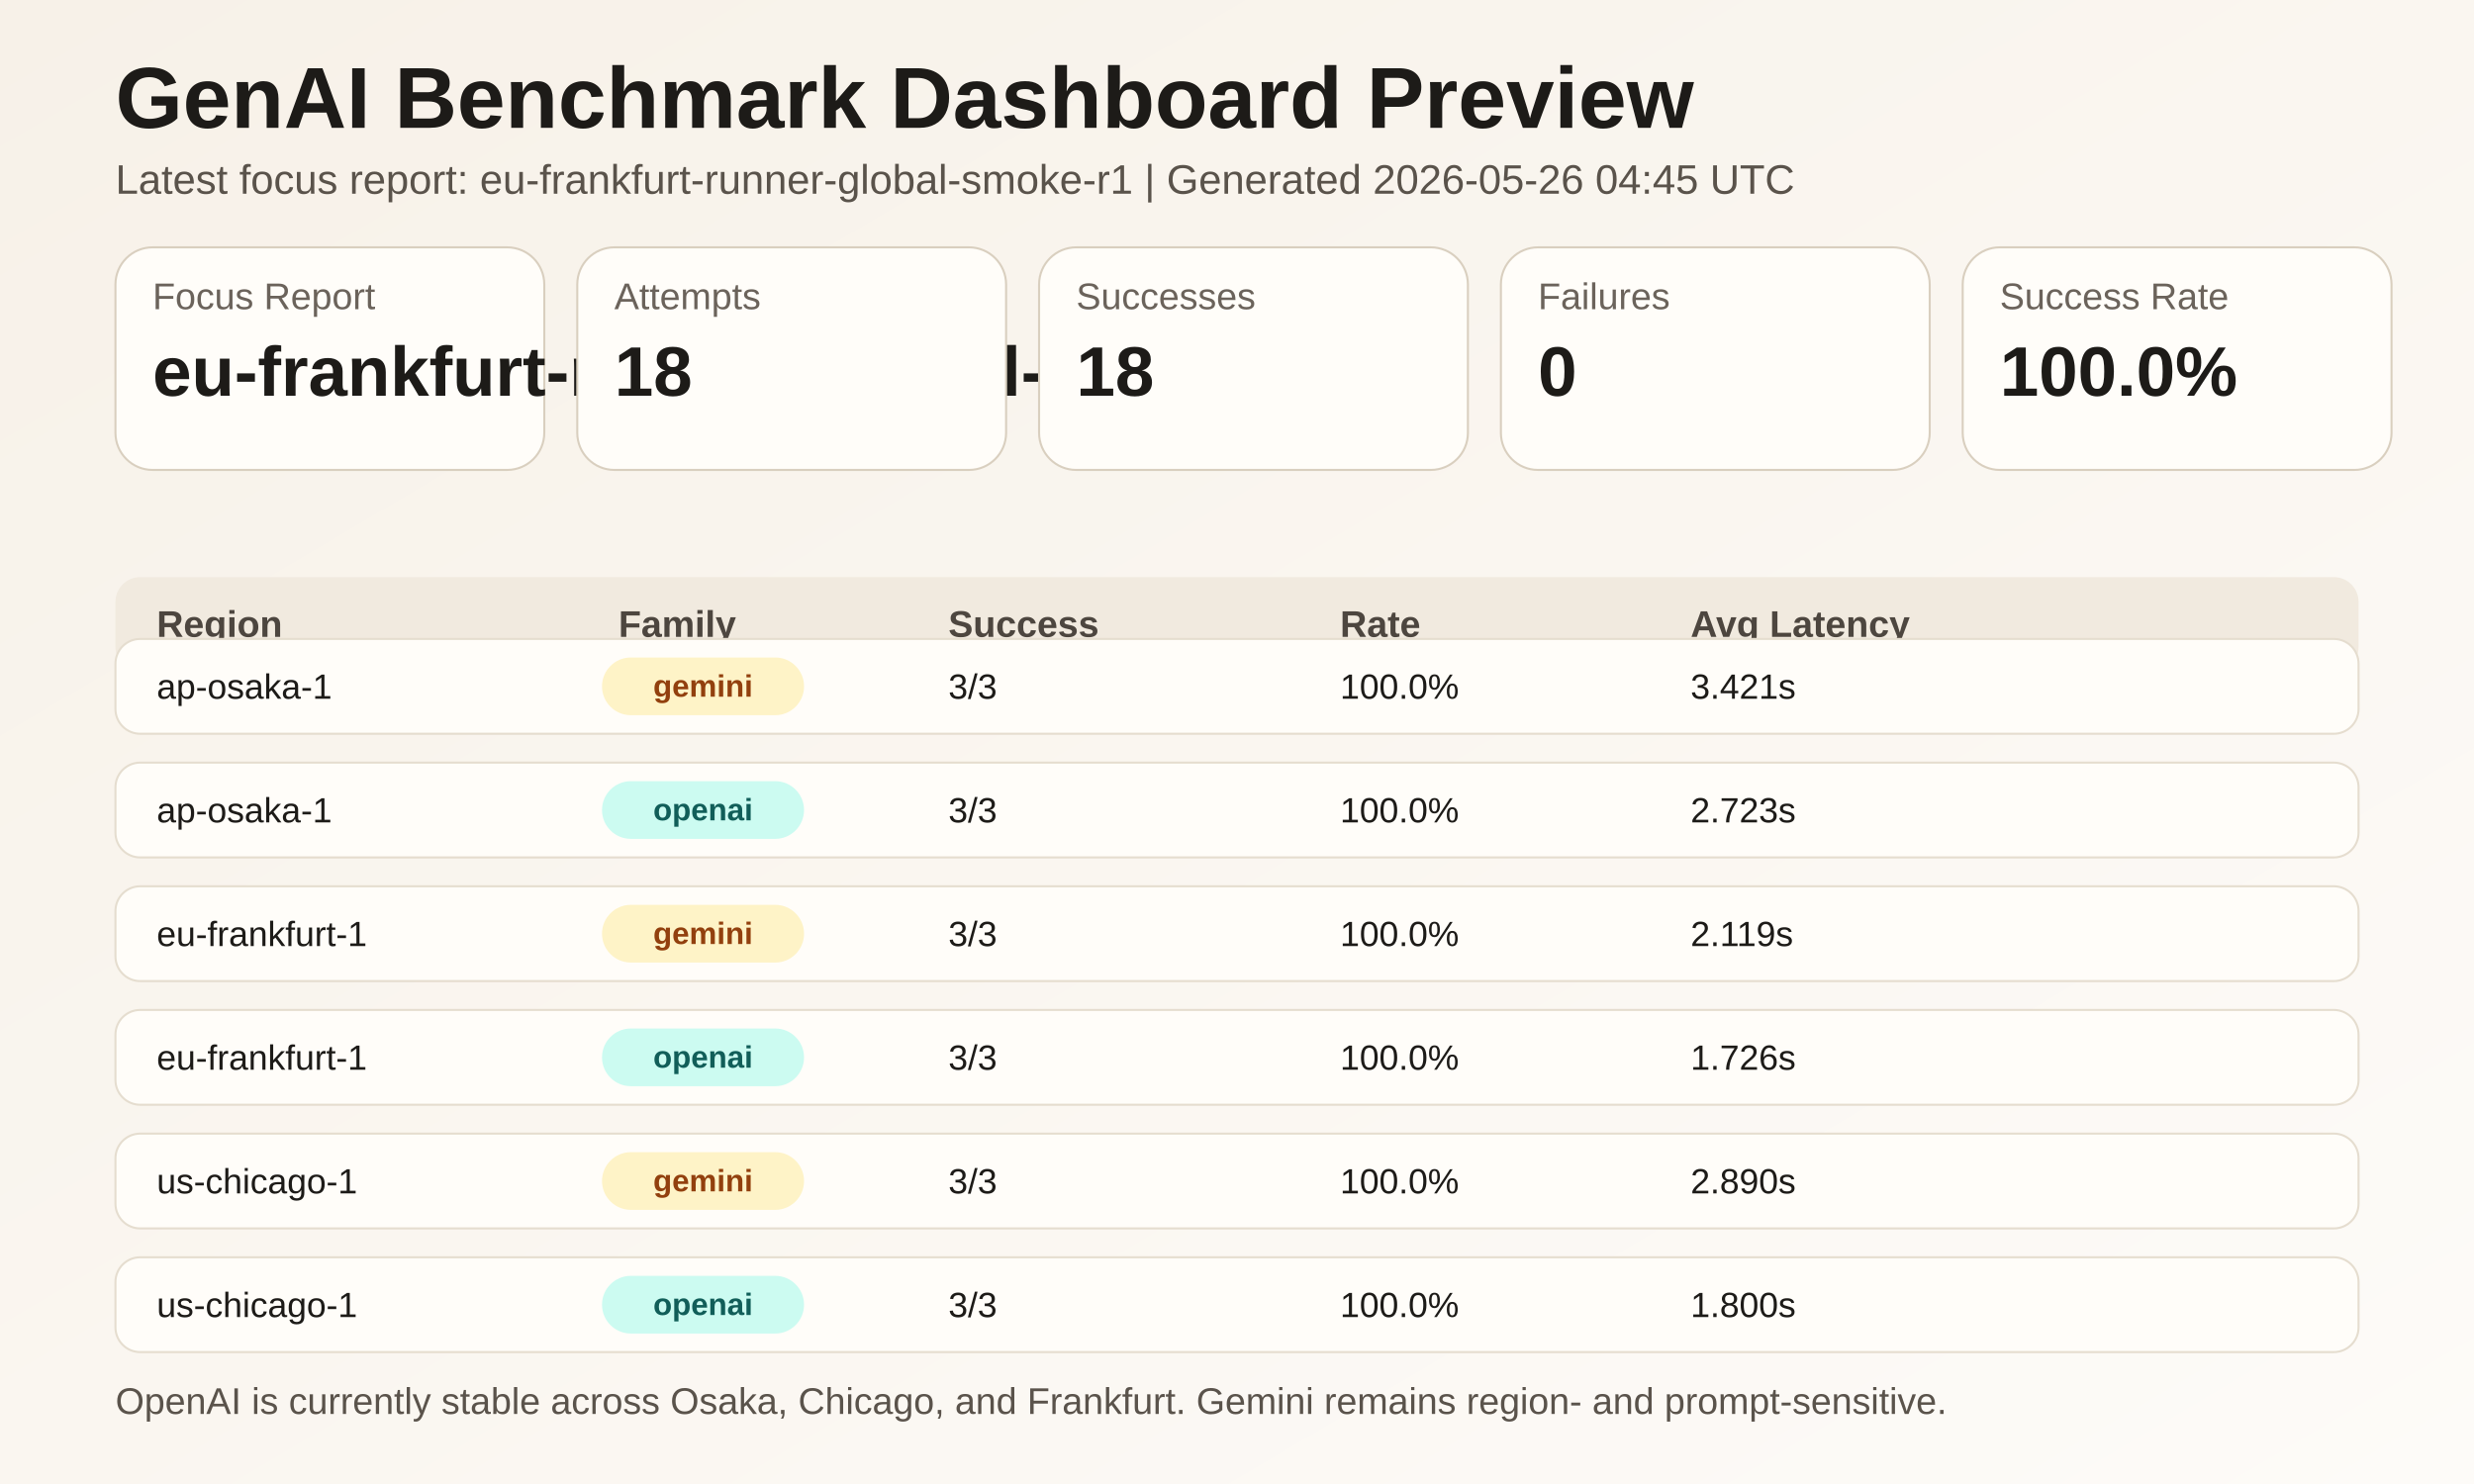
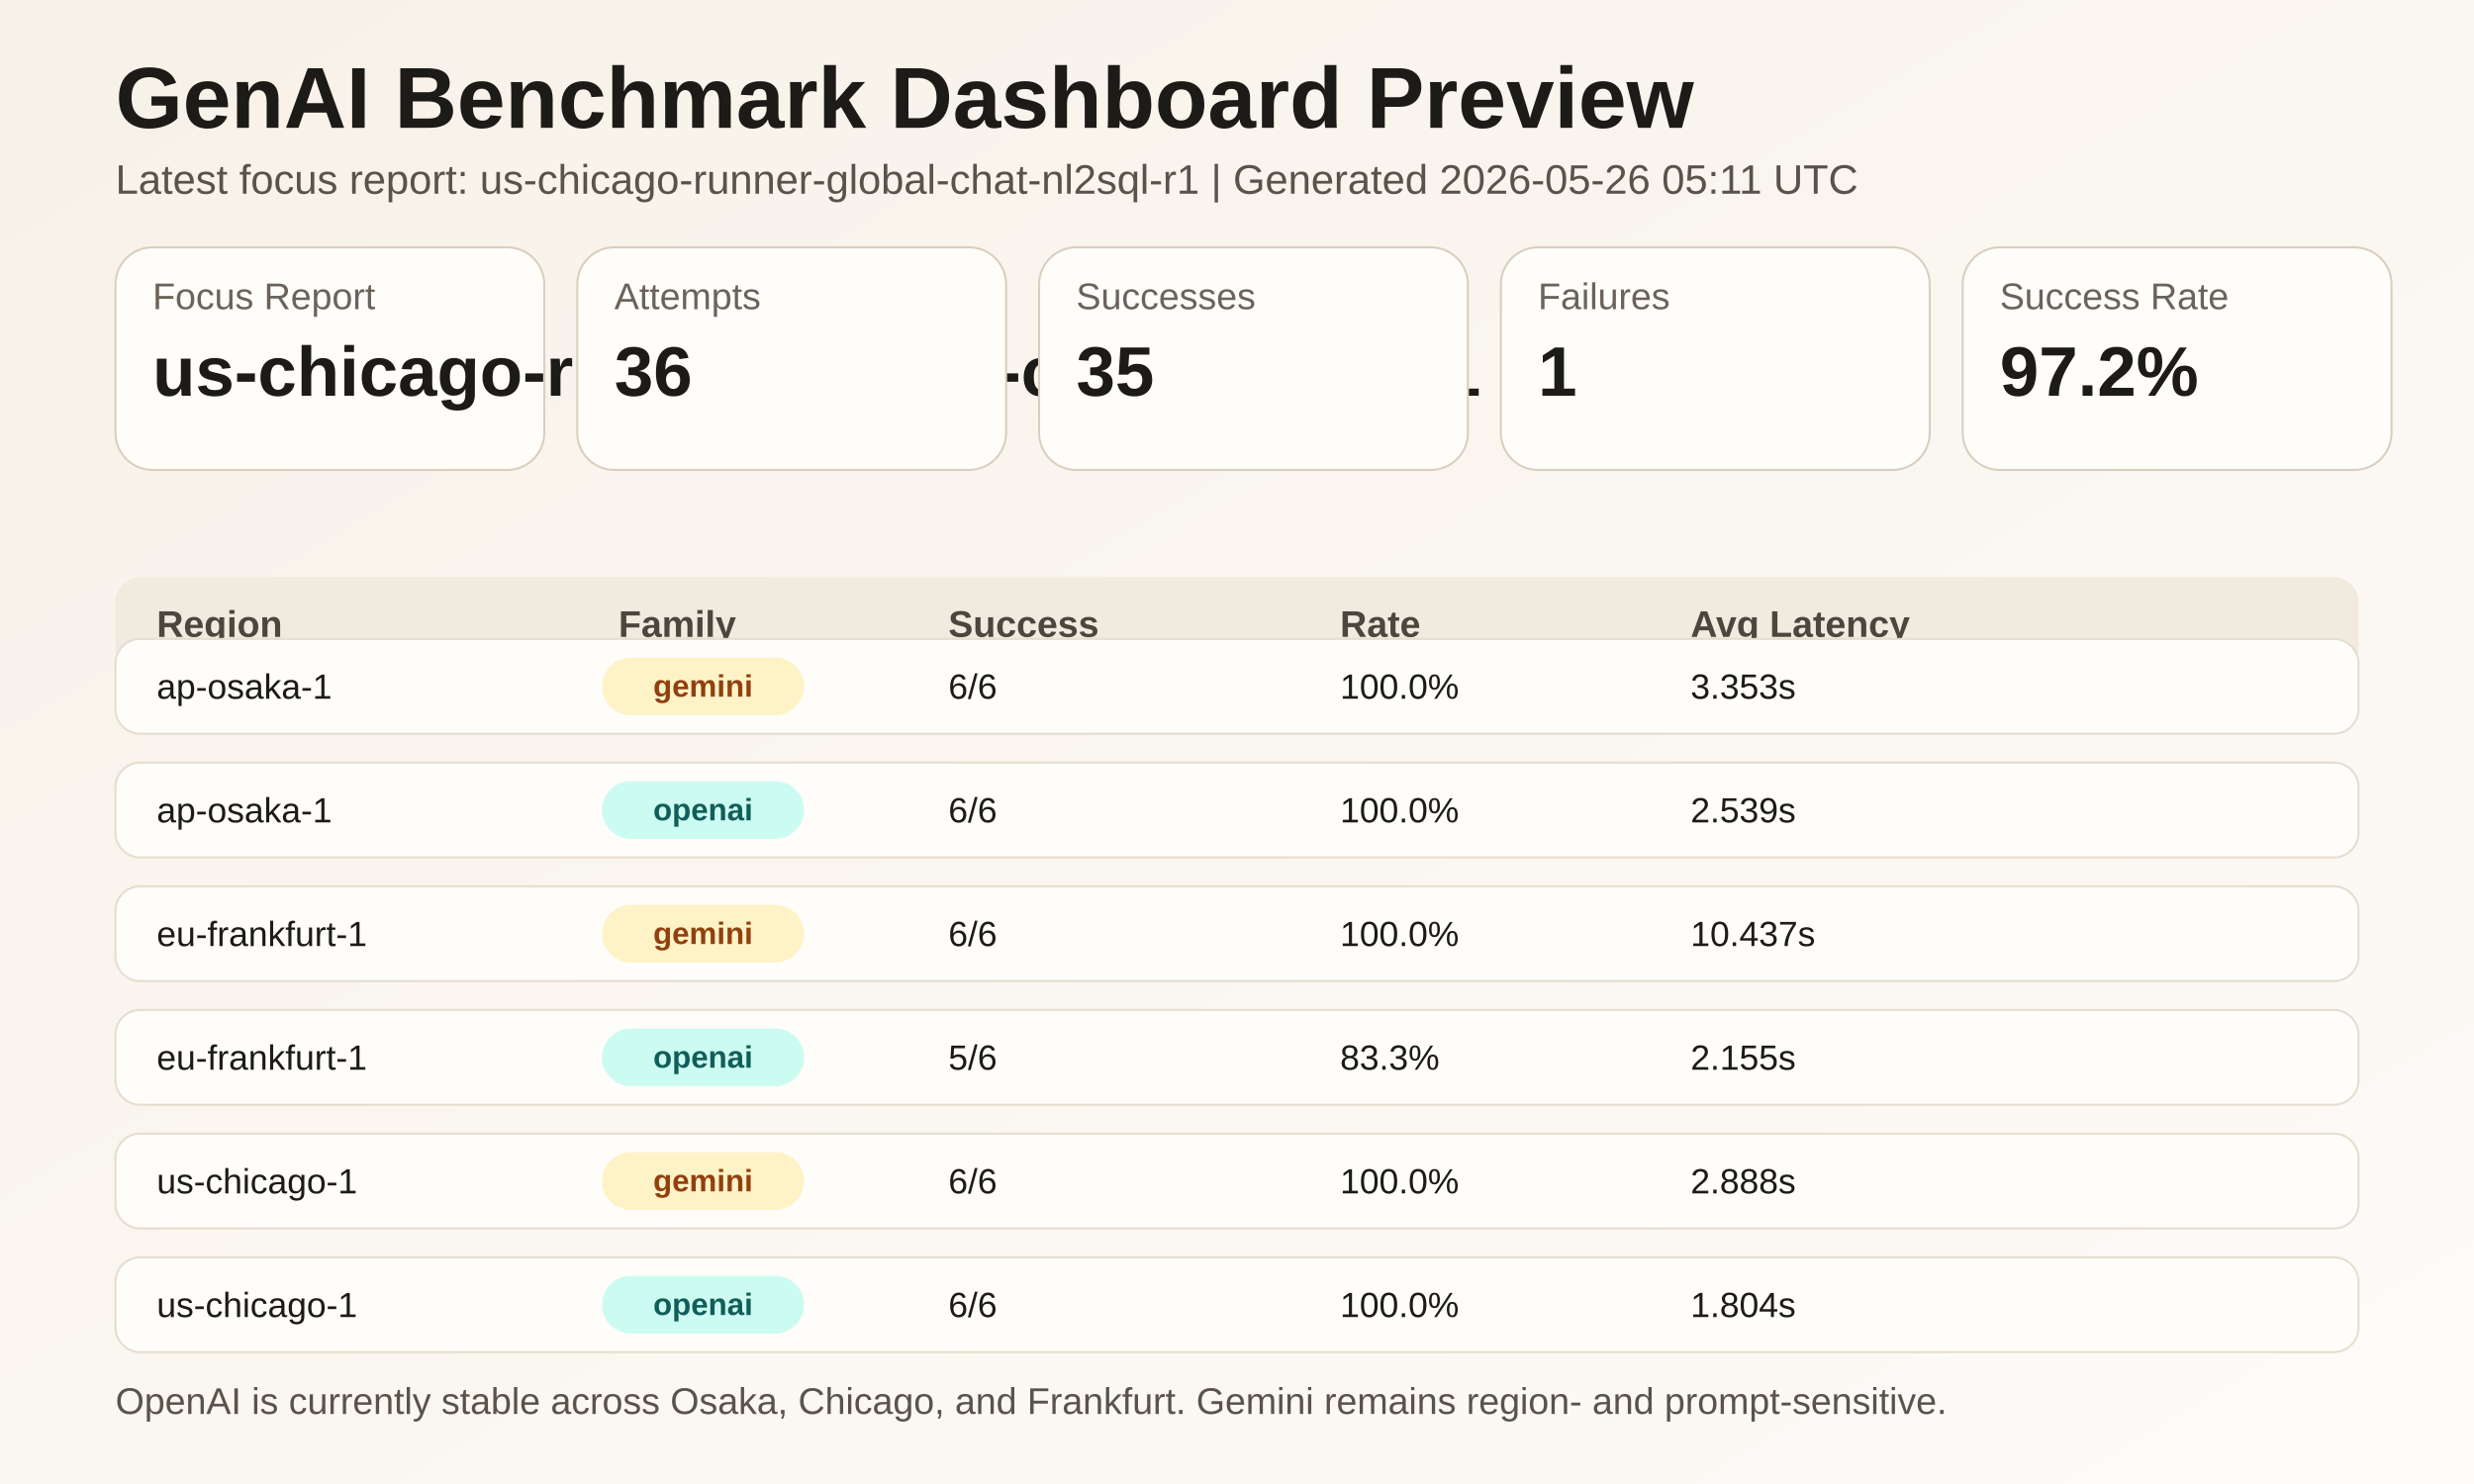
<svg xmlns="http://www.w3.org/2000/svg" width="1200" height="720" viewBox="0 0 1200 720" role="img" aria-label="Benchmark preview">
  <defs>
    <linearGradient id="bg" x1="0" y1="0" x2="1" y2="1">
      <stop offset="0%" stop-color="#f7f1e8" />
      <stop offset="100%" stop-color="#fdfbf8" />
    </linearGradient>
  </defs>
  <rect width="1200" height="720" fill="url(#bg)" />
  <text x="56" y="62" fill="#1d1b18" font-size="42" font-weight="700" font-family="Arial, sans-serif">GenAI Benchmark Dashboard Preview</text>
-   <text x="56" y="94" fill="#5a534b" font-size="20" font-family="Arial, sans-serif">Latest focus report: eu-frankfurt-runner-global-smoke-r1 | Generated 2026-05-26 04:45 UTC</text>
+   <text x="56" y="94" fill="#5a534b" font-size="20" font-family="Arial, sans-serif">Latest focus report: us-chicago-runner-global-chat-nl2sql-r1 | Generated 2026-05-26 05:11 UTC</text>
  <g>
    <rect x="56" y="120" width="208" height="108" rx="18" fill="#fffdf9" stroke="#d9cfbf" />
    <text x="74" y="150" fill="#6b635b" font-size="18" font-family="Arial, sans-serif">Focus Report</text>
-     <text x="74" y="192" fill="#1d1b18" font-size="34" font-weight="700" font-family="Arial, sans-serif">eu-frankfurt-runner-global-smoke-r1</text>
+     <text x="74" y="192" fill="#1d1b18" font-size="34" font-weight="700" font-family="Arial, sans-serif">us-chicago-runner-global-chat-nl2sql-r1</text>
  </g>
  <g>
    <rect x="280" y="120" width="208" height="108" rx="18" fill="#fffdf9" stroke="#d9cfbf" />
    <text x="298" y="150" fill="#6b635b" font-size="18" font-family="Arial, sans-serif">Attempts</text>
-     <text x="298" y="192" fill="#1d1b18" font-size="34" font-weight="700" font-family="Arial, sans-serif">18</text>
+     <text x="298" y="192" fill="#1d1b18" font-size="34" font-weight="700" font-family="Arial, sans-serif">36</text>
  </g>
  <g>
    <rect x="504" y="120" width="208" height="108" rx="18" fill="#fffdf9" stroke="#d9cfbf" />
    <text x="522" y="150" fill="#6b635b" font-size="18" font-family="Arial, sans-serif">Successes</text>
-     <text x="522" y="192" fill="#1d1b18" font-size="34" font-weight="700" font-family="Arial, sans-serif">18</text>
+     <text x="522" y="192" fill="#1d1b18" font-size="34" font-weight="700" font-family="Arial, sans-serif">35</text>
  </g>
  <g>
    <rect x="728" y="120" width="208" height="108" rx="18" fill="#fffdf9" stroke="#d9cfbf" />
    <text x="746" y="150" fill="#6b635b" font-size="18" font-family="Arial, sans-serif">Failures</text>
-     <text x="746" y="192" fill="#1d1b18" font-size="34" font-weight="700" font-family="Arial, sans-serif">0</text>
+     <text x="746" y="192" fill="#1d1b18" font-size="34" font-weight="700" font-family="Arial, sans-serif">1</text>
  </g>
  <g>
    <rect x="952" y="120" width="208" height="108" rx="18" fill="#fffdf9" stroke="#d9cfbf" />
    <text x="970" y="150" fill="#6b635b" font-size="18" font-family="Arial, sans-serif">Success Rate</text>
-     <text x="970" y="192" fill="#1d1b18" font-size="34" font-weight="700" font-family="Arial, sans-serif">100.0%</text>
+     <text x="970" y="192" fill="#1d1b18" font-size="34" font-weight="700" font-family="Arial, sans-serif">97.2%</text>
  </g>
  <rect x="56" y="280" width="1088" height="46" rx="12" fill="#f1eadf" />
  <text x="76" y="309" fill="#4d463f" font-size="18" font-weight="700" font-family="Arial, sans-serif">Region</text>
  <text x="300" y="309" fill="#4d463f" font-size="18" font-weight="700" font-family="Arial, sans-serif">Family</text>
  <text x="460" y="309" fill="#4d463f" font-size="18" font-weight="700" font-family="Arial, sans-serif">Success</text>
  <text x="650" y="309" fill="#4d463f" font-size="18" font-weight="700" font-family="Arial, sans-serif">Rate</text>
  <text x="820" y="309" fill="#4d463f" font-size="18" font-weight="700" font-family="Arial, sans-serif">Avg Latency</text>
  <g>
    <rect x="56" y="310" width="1088" height="46" rx="12" fill="#fffdf9" stroke="#e5ddcf" />
    <text x="76" y="339" fill="#1d1b18" font-size="17" font-family="Arial, sans-serif">ap-osaka-1</text>
    <rect x="292" y="319" width="98" height="28" rx="14" fill="#fef3c7" />
    <text x="341" y="338" text-anchor="middle" fill="#92400e" font-size="15" font-weight="700" font-family="Arial, sans-serif">gemini</text>
-     <text x="460" y="339" fill="#1d1b18" font-size="17" font-family="Arial, sans-serif">3/3</text>
+     <text x="460" y="339" fill="#1d1b18" font-size="17" font-family="Arial, sans-serif">6/6</text>
    <text x="650" y="339" fill="#1d1b18" font-size="17" font-family="Arial, sans-serif">100.0%</text>
-     <text x="820" y="339" fill="#1d1b18" font-size="17" font-family="Arial, sans-serif">3.421s</text>
+     <text x="820" y="339" fill="#1d1b18" font-size="17" font-family="Arial, sans-serif">3.353s</text>
  </g>
  <g>
    <rect x="56" y="370" width="1088" height="46" rx="12" fill="#fffdf9" stroke="#e5ddcf" />
    <text x="76" y="399" fill="#1d1b18" font-size="17" font-family="Arial, sans-serif">ap-osaka-1</text>
    <rect x="292" y="379" width="98" height="28" rx="14" fill="#ccfbf1" />
    <text x="341" y="398" text-anchor="middle" fill="#115e59" font-size="15" font-weight="700" font-family="Arial, sans-serif">openai</text>
-     <text x="460" y="399" fill="#1d1b18" font-size="17" font-family="Arial, sans-serif">3/3</text>
+     <text x="460" y="399" fill="#1d1b18" font-size="17" font-family="Arial, sans-serif">6/6</text>
    <text x="650" y="399" fill="#1d1b18" font-size="17" font-family="Arial, sans-serif">100.0%</text>
-     <text x="820" y="399" fill="#1d1b18" font-size="17" font-family="Arial, sans-serif">2.723s</text>
+     <text x="820" y="399" fill="#1d1b18" font-size="17" font-family="Arial, sans-serif">2.539s</text>
  </g>
  <g>
    <rect x="56" y="430" width="1088" height="46" rx="12" fill="#fffdf9" stroke="#e5ddcf" />
    <text x="76" y="459" fill="#1d1b18" font-size="17" font-family="Arial, sans-serif">eu-frankfurt-1</text>
    <rect x="292" y="439" width="98" height="28" rx="14" fill="#fef3c7" />
    <text x="341" y="458" text-anchor="middle" fill="#92400e" font-size="15" font-weight="700" font-family="Arial, sans-serif">gemini</text>
-     <text x="460" y="459" fill="#1d1b18" font-size="17" font-family="Arial, sans-serif">3/3</text>
+     <text x="460" y="459" fill="#1d1b18" font-size="17" font-family="Arial, sans-serif">6/6</text>
    <text x="650" y="459" fill="#1d1b18" font-size="17" font-family="Arial, sans-serif">100.0%</text>
-     <text x="820" y="459" fill="#1d1b18" font-size="17" font-family="Arial, sans-serif">2.119s</text>
+     <text x="820" y="459" fill="#1d1b18" font-size="17" font-family="Arial, sans-serif">10.437s</text>
  </g>
  <g>
    <rect x="56" y="490" width="1088" height="46" rx="12" fill="#fffdf9" stroke="#e5ddcf" />
    <text x="76" y="519" fill="#1d1b18" font-size="17" font-family="Arial, sans-serif">eu-frankfurt-1</text>
    <rect x="292" y="499" width="98" height="28" rx="14" fill="#ccfbf1" />
    <text x="341" y="518" text-anchor="middle" fill="#115e59" font-size="15" font-weight="700" font-family="Arial, sans-serif">openai</text>
-     <text x="460" y="519" fill="#1d1b18" font-size="17" font-family="Arial, sans-serif">3/3</text>
-     <text x="650" y="519" fill="#1d1b18" font-size="17" font-family="Arial, sans-serif">100.0%</text>
-     <text x="820" y="519" fill="#1d1b18" font-size="17" font-family="Arial, sans-serif">1.726s</text>
+     <text x="460" y="519" fill="#1d1b18" font-size="17" font-family="Arial, sans-serif">5/6</text>
+     <text x="650" y="519" fill="#1d1b18" font-size="17" font-family="Arial, sans-serif">83.3%</text>
+     <text x="820" y="519" fill="#1d1b18" font-size="17" font-family="Arial, sans-serif">2.155s</text>
  </g>
  <g>
    <rect x="56" y="550" width="1088" height="46" rx="12" fill="#fffdf9" stroke="#e5ddcf" />
    <text x="76" y="579" fill="#1d1b18" font-size="17" font-family="Arial, sans-serif">us-chicago-1</text>
    <rect x="292" y="559" width="98" height="28" rx="14" fill="#fef3c7" />
    <text x="341" y="578" text-anchor="middle" fill="#92400e" font-size="15" font-weight="700" font-family="Arial, sans-serif">gemini</text>
-     <text x="460" y="579" fill="#1d1b18" font-size="17" font-family="Arial, sans-serif">3/3</text>
+     <text x="460" y="579" fill="#1d1b18" font-size="17" font-family="Arial, sans-serif">6/6</text>
    <text x="650" y="579" fill="#1d1b18" font-size="17" font-family="Arial, sans-serif">100.0%</text>
-     <text x="820" y="579" fill="#1d1b18" font-size="17" font-family="Arial, sans-serif">2.890s</text>
+     <text x="820" y="579" fill="#1d1b18" font-size="17" font-family="Arial, sans-serif">2.888s</text>
  </g>
  <g>
    <rect x="56" y="610" width="1088" height="46" rx="12" fill="#fffdf9" stroke="#e5ddcf" />
    <text x="76" y="639" fill="#1d1b18" font-size="17" font-family="Arial, sans-serif">us-chicago-1</text>
    <rect x="292" y="619" width="98" height="28" rx="14" fill="#ccfbf1" />
    <text x="341" y="638" text-anchor="middle" fill="#115e59" font-size="15" font-weight="700" font-family="Arial, sans-serif">openai</text>
-     <text x="460" y="639" fill="#1d1b18" font-size="17" font-family="Arial, sans-serif">3/3</text>
+     <text x="460" y="639" fill="#1d1b18" font-size="17" font-family="Arial, sans-serif">6/6</text>
    <text x="650" y="639" fill="#1d1b18" font-size="17" font-family="Arial, sans-serif">100.0%</text>
-     <text x="820" y="639" fill="#1d1b18" font-size="17" font-family="Arial, sans-serif">1.800s</text>
+     <text x="820" y="639" fill="#1d1b18" font-size="17" font-family="Arial, sans-serif">1.804s</text>
  </g>
  <text x="56" y="686" fill="#5a534b" font-size="18" font-family="Arial, sans-serif">OpenAI is currently stable across Osaka, Chicago, and Frankfurt. Gemini remains region- and prompt-sensitive.</text>
</svg>
